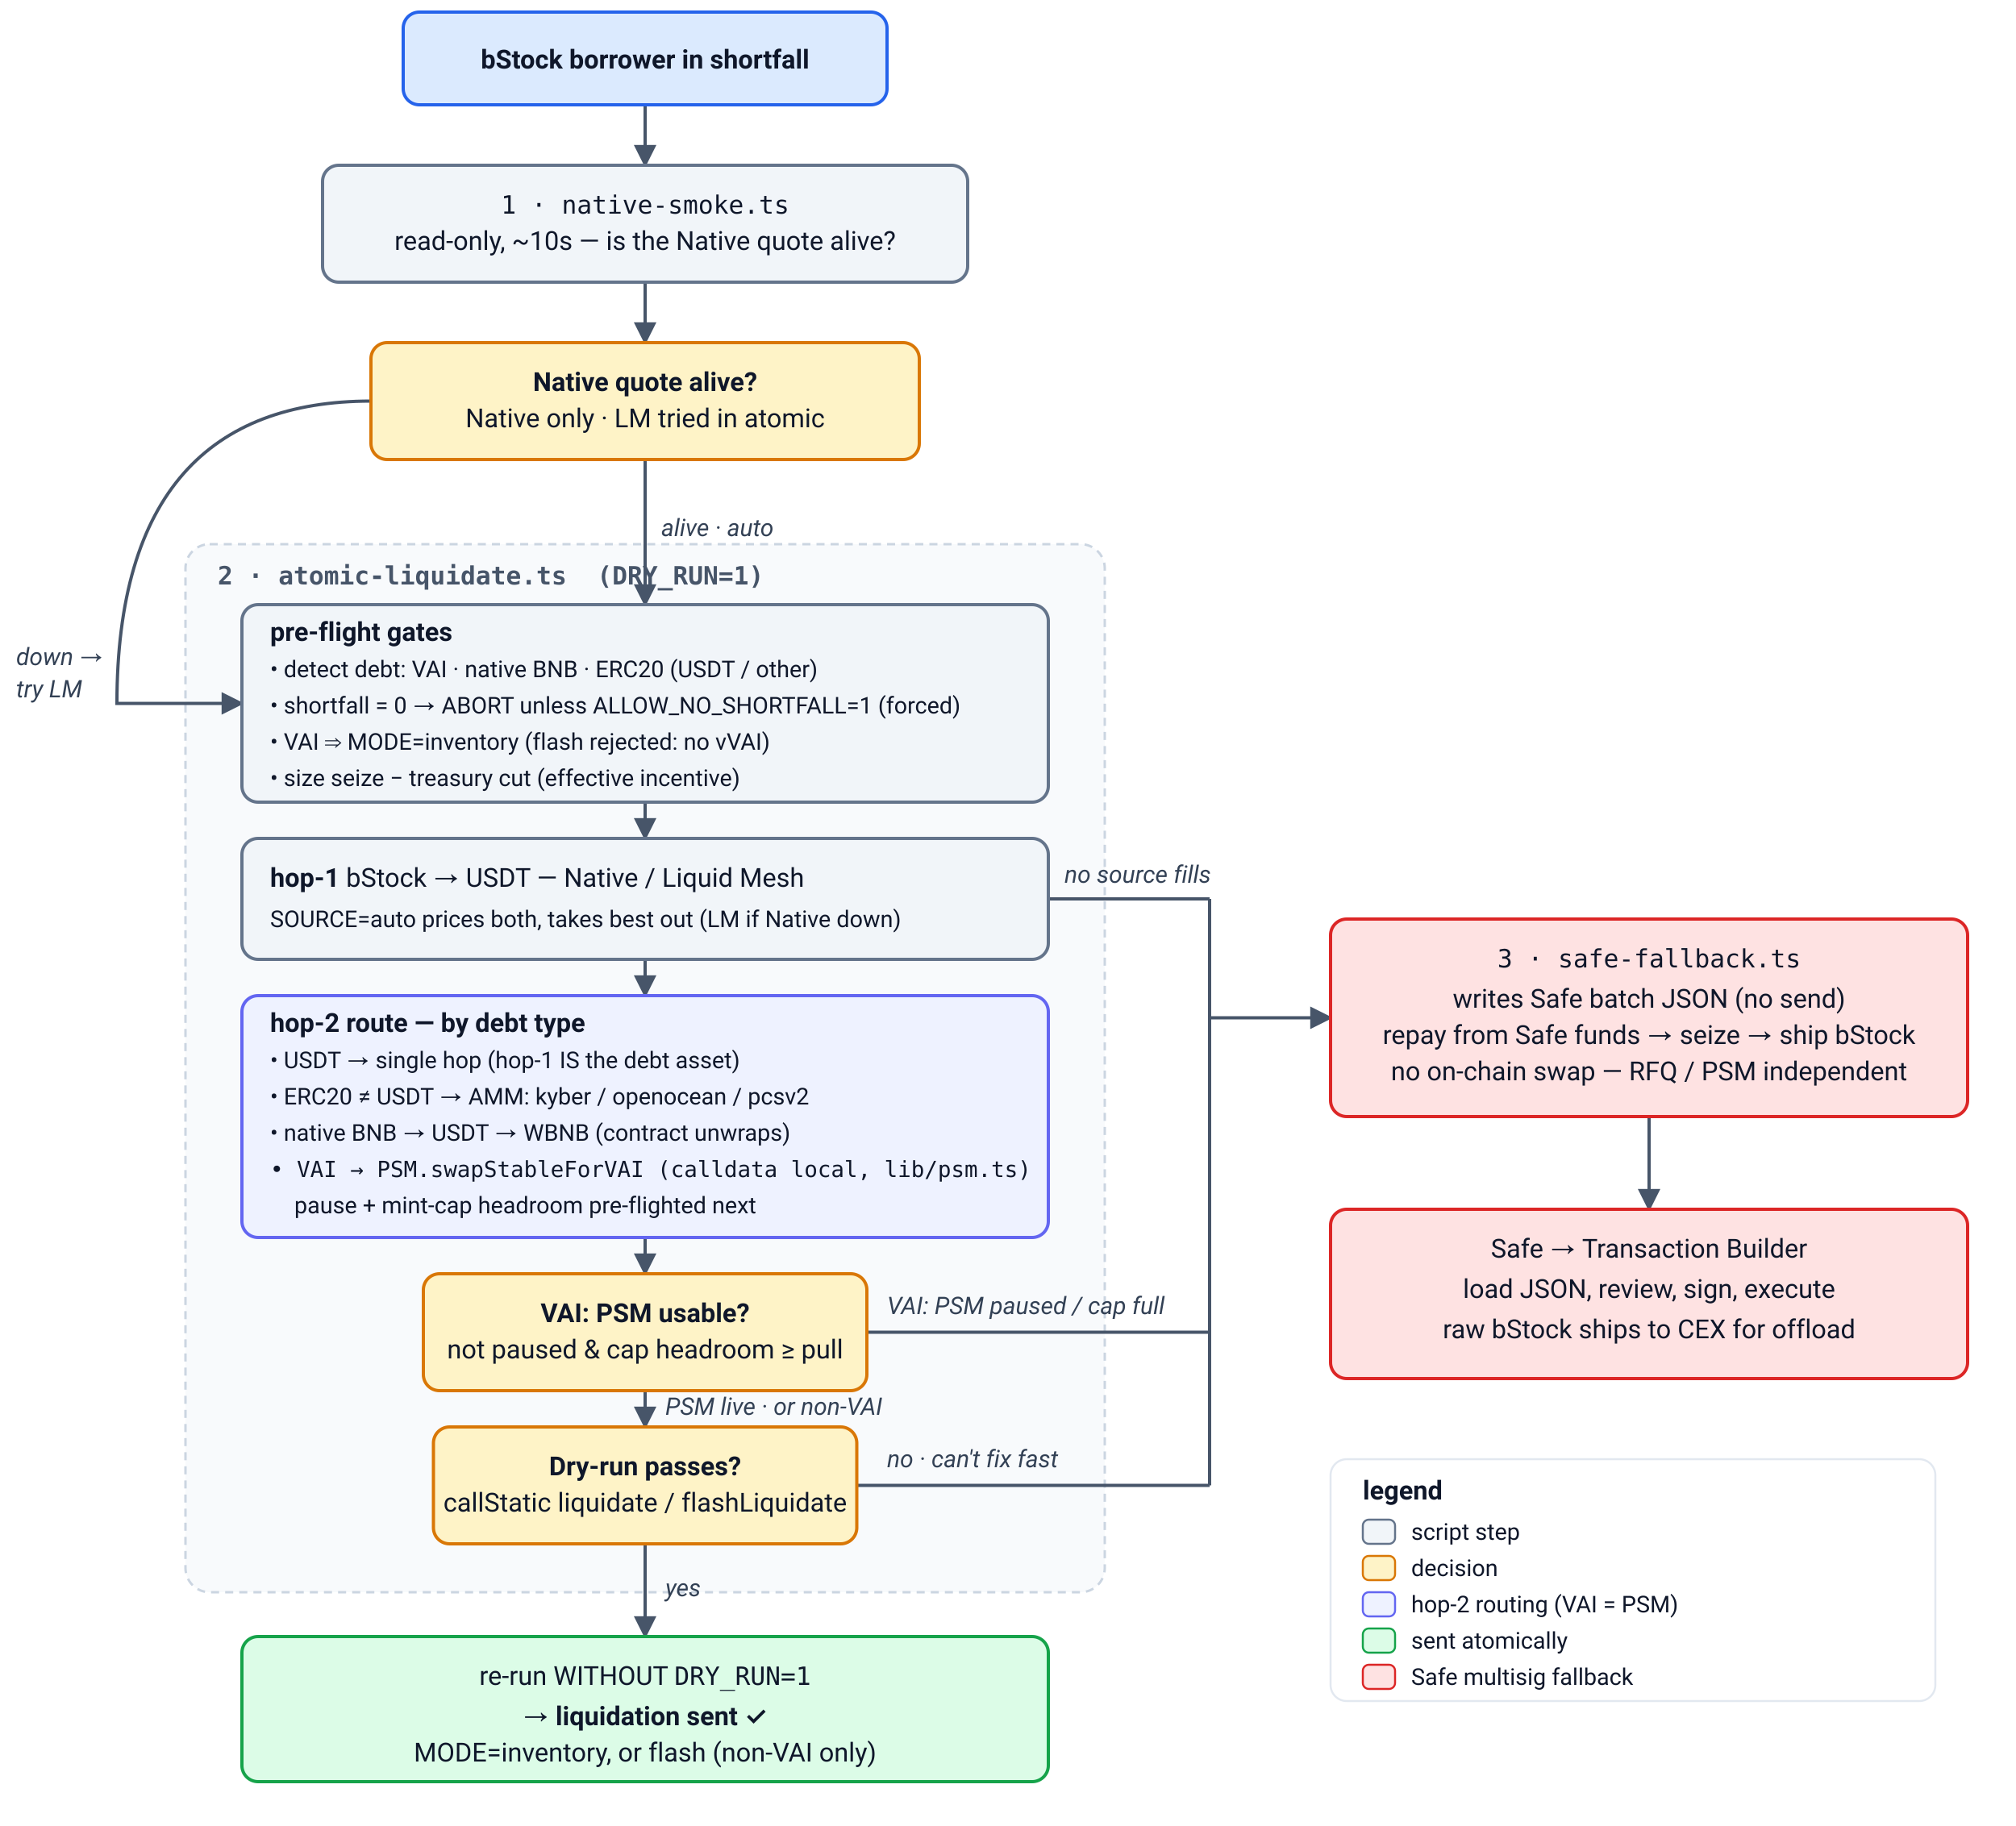
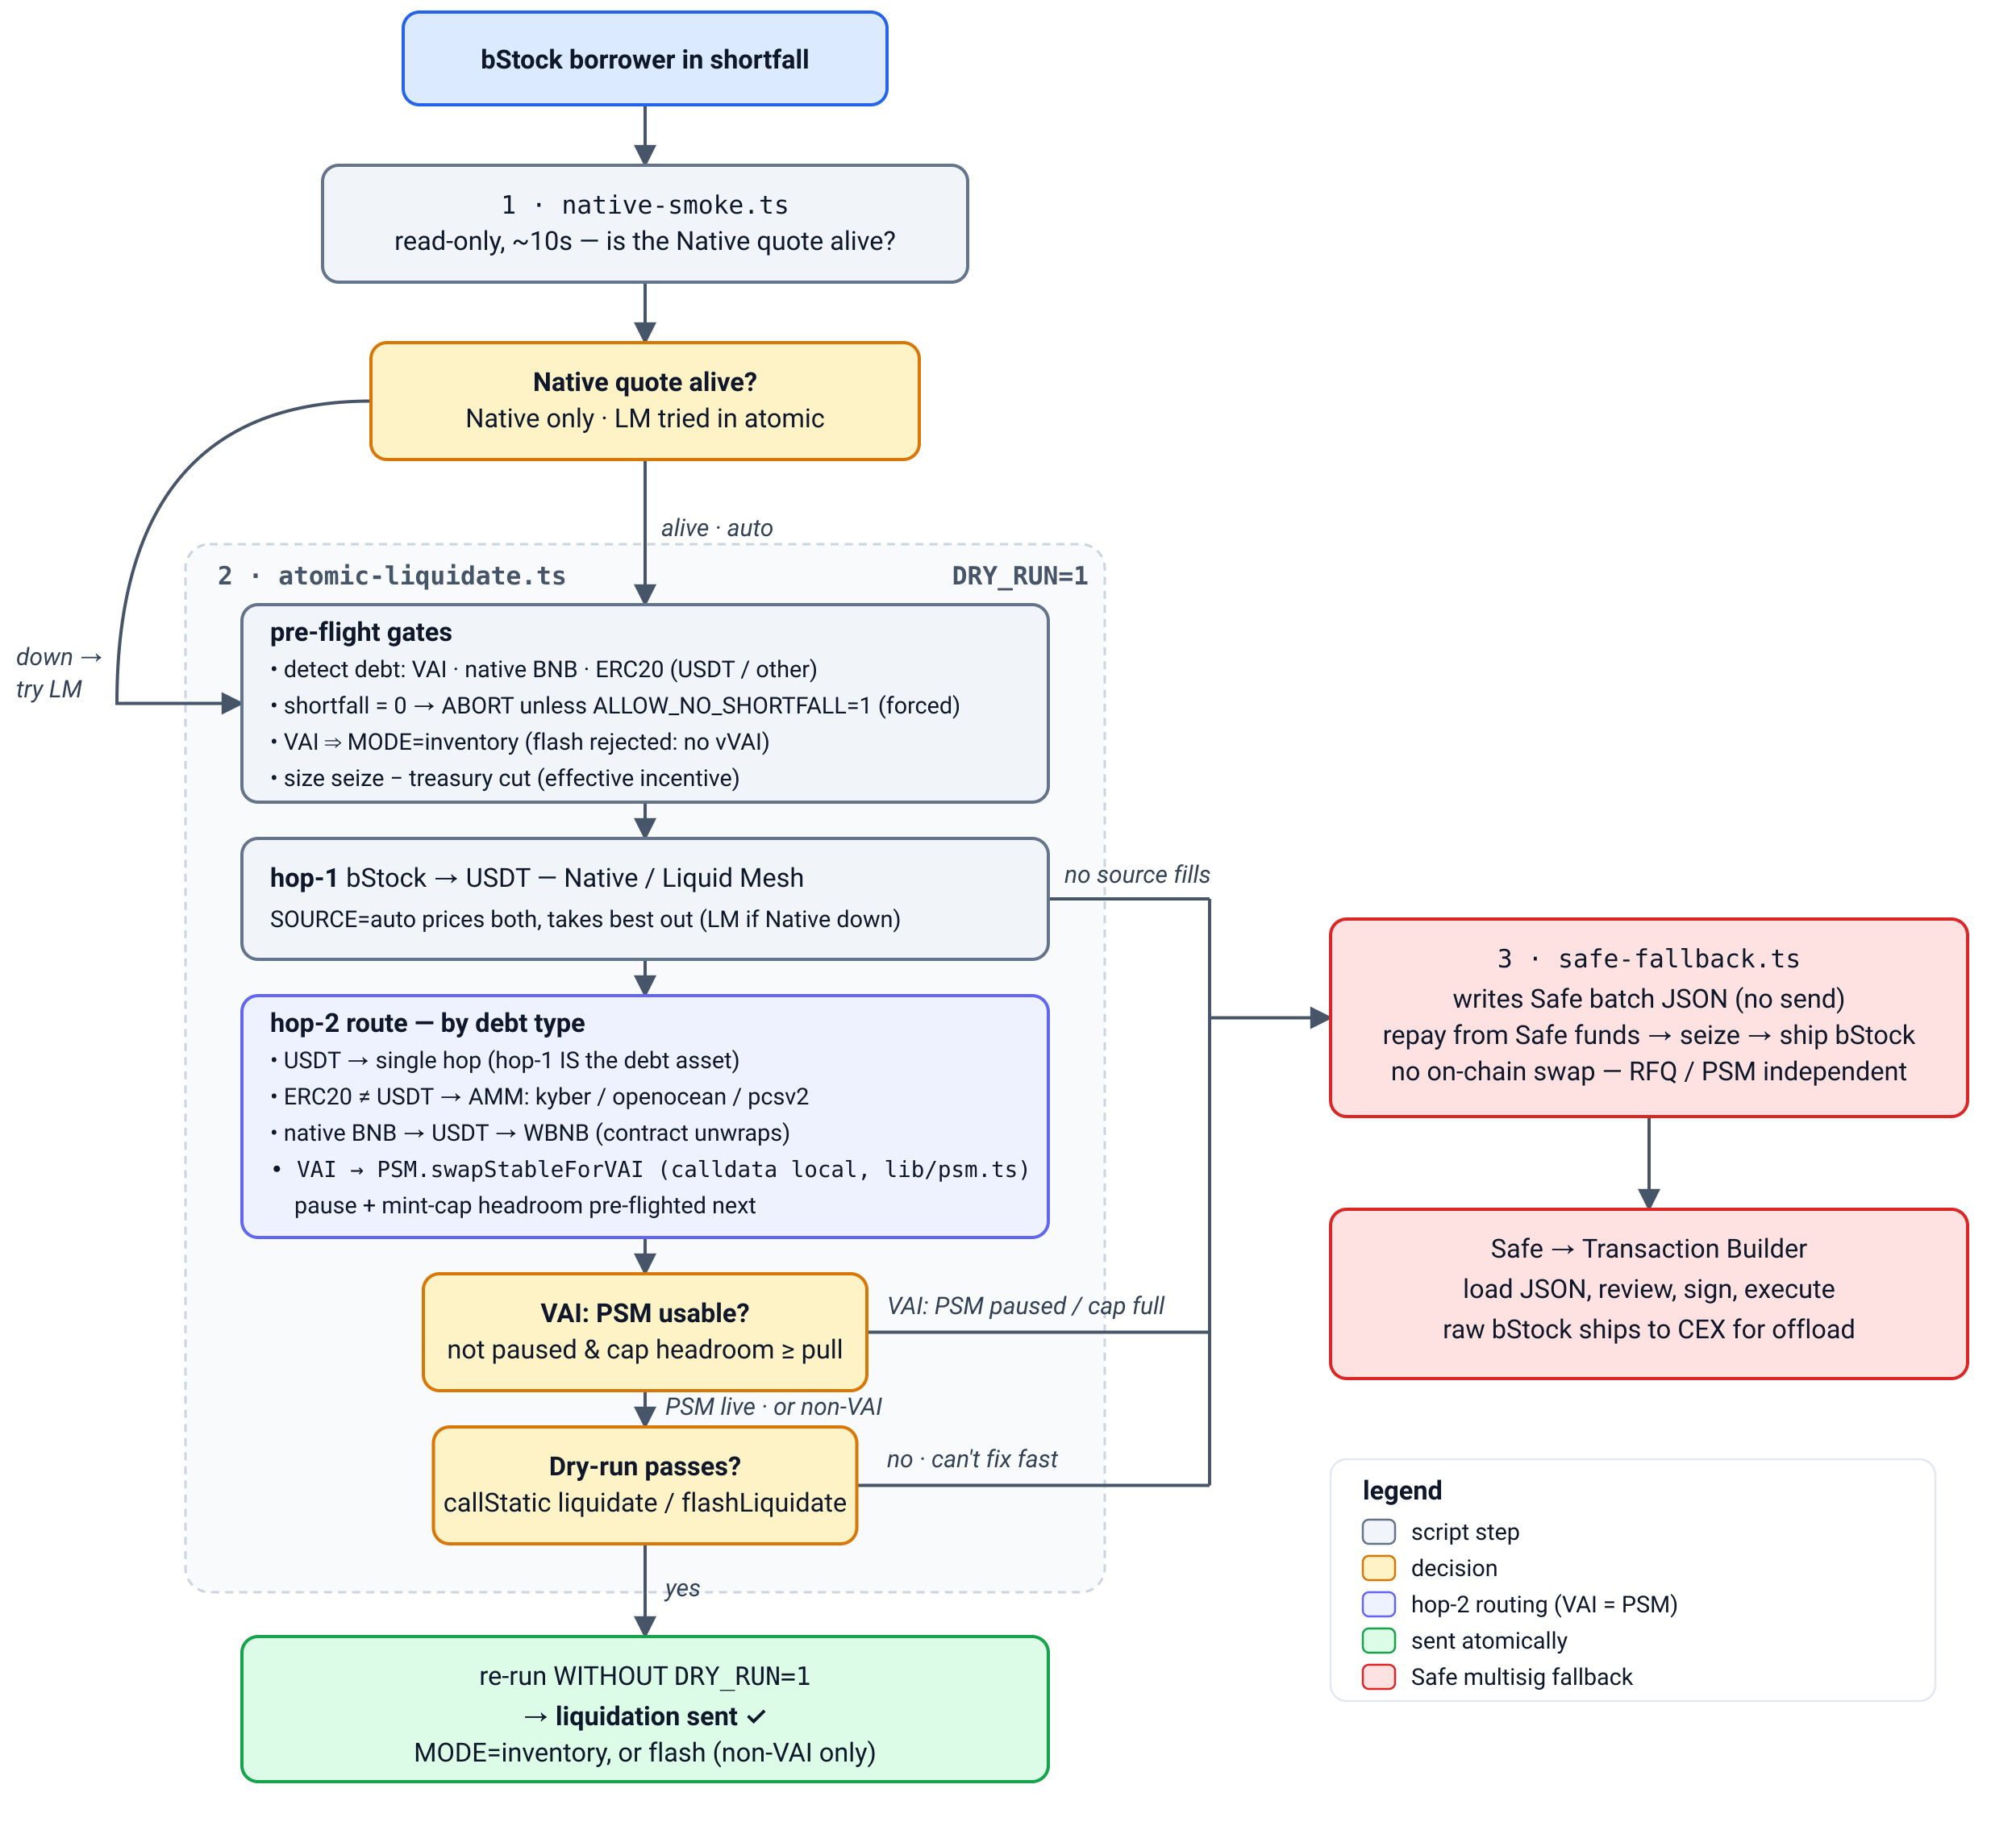
<svg xmlns="http://www.w3.org/2000/svg" width="1000" height="906" viewBox="0 0 1000 906" font-family="-apple-system, Segoe UI, Roboto, Helvetica, Arial, sans-serif">
  <defs>
    <marker id="arrow" viewBox="0 0 10 10" refX="9" refY="5" markerWidth="7" markerHeight="7" orient="auto-start-reverse">
      <path d="M0,0 L10,5 L0,10 z" fill="#475569" />
    </marker>
    <style>
      .box { stroke-width: 1.6; rx: 8; }
      .lbl { fill: #0f172a; font-size: 13px; }
      .lbl b { font-weight: 600; }
      .edge { stroke: #475569; stroke-width: 1.6; fill: none; }
      .elbl { fill: #334155; font-size: 12px; font-style: italic; }
      .mono { font-family: ui-monospace, SFMono-Regular, Menlo, Consolas, monospace; font-size: 12.5px; }
      .bul { fill: #0f172a; font-size: 11.5px; }
      .bmono { font-family: ui-monospace, SFMono-Regular, Menlo, Consolas, monospace; font-size: 11px; fill: #0f172a; }
      .grp { fill: #f8fafc; stroke: #cbd5e1; stroke-width: 1.2; stroke-dasharray: 4 3; }
    </style>
  </defs>
  <rect x="0" y="0" width="1000" height="906" fill="#ffffff" />
  <rect class="grp" x="92" y="270" width="456" height="520" rx="12" />
-   <text class="mono" x="108" y="290" fill="#475569" font-weight="600">2 · atomic-liquidate.ts  (DRY_RUN=1)</text>
+   <text class="mono" x="108" y="290" fill="#475569" font-weight="600">2 · atomic-liquidate.ts</text>
+   <text class="mono" x="540" y="290" fill="#475569" font-weight="600" text-anchor="end">DRY_RUN=1</text>
  <path class="edge" d="M320,52 L320,82" marker-end="url(#arrow)" />
  <path class="edge" d="M320,140 L320,170" marker-end="url(#arrow)" />
  <path class="edge" d="M320,228 L320,300" marker-end="url(#arrow)" />
  <text class="elbl" x="328" y="266">alive · auto</text>
  <path class="edge" d="M184,199 C104,199 58,245 58,349 L120,349" marker-end="url(#arrow)" />
  <text class="elbl" x="8" y="330">down →</text>
  <text class="elbl" x="8" y="346">try LM</text>
  <path class="edge" d="M600,446 L600,737" />
  <path class="edge" d="M600,505 L660,505" marker-end="url(#arrow)" />
  <path class="edge" d="M320,398 L320,416" marker-end="url(#arrow)" />
  <path class="edge" d="M520,446 L600,446" />
  <text class="elbl" x="528" y="438">no source fills</text>
  <path class="edge" d="M320,476 L320,494" marker-end="url(#arrow)" />
  <path class="edge" d="M320,614 L320,632" marker-end="url(#arrow)" />
  <path class="edge" d="M320,690 L320,708" marker-end="url(#arrow)" />
  <text class="elbl" x="330" y="702">PSM live · or non-VAI</text>
  <path class="edge" d="M430,661 L600,661" />
  <text class="elbl" x="440" y="652">VAI: PSM paused / cap full</text>
  <path class="edge" d="M320,766 L320,812" marker-end="url(#arrow)" />
  <text class="elbl" x="330" y="792">yes</text>
  <path class="edge" d="M425,737 L600,737" />
  <text class="elbl" x="440" y="728">no · can't fix fast</text>
  <path class="edge" d="M818,554 L818,600" marker-end="url(#arrow)" />
  <rect class="box" x="200" y="6" width="240" height="46" rx="8" fill="#dbeafe" stroke="#2563eb" />
  <text class="lbl" x="320" y="34" text-anchor="middle" font-weight="600">bStock borrower in shortfall</text>
  <rect class="box" x="160" y="82" width="320" height="58" rx="8" fill="#f1f5f9" stroke="#64748b" />
  <text class="lbl mono" x="320" y="106" text-anchor="middle">1 · native-smoke.ts</text>
  <text class="lbl" x="320" y="124" text-anchor="middle" font-size="12">read-only, ~10s — is the Native quote alive?</text>
  <rect class="box" x="184" y="170" width="272" height="58" rx="8" fill="#fef3c7" stroke="#d97706" />
  <text class="lbl" x="320" y="194" text-anchor="middle" font-weight="600">Native quote alive?</text>
  <text class="lbl" x="320" y="212" text-anchor="middle" font-size="11">Native only · LM tried in atomic</text>
  <rect class="box" x="120" y="300" width="400" height="98" rx="8" fill="#f1f5f9" stroke="#64748b" />
  <text class="lbl" x="134" y="318" font-weight="600" font-size="12">pre-flight gates</text>
  <text class="bul" x="134" y="336">• detect debt: VAI · native BNB · ERC20 (USDT / other)</text>
  <text class="bul" x="134" y="354">• shortfall = 0 → ABORT unless ALLOW_NO_SHORTFALL=1 (forced)</text>
  <text class="bul" x="134" y="372">• VAI ⇒ MODE=inventory (flash rejected: no vVAI)</text>
  <text class="bul" x="134" y="390">• size seize − treasury cut (effective incentive)</text>
  <rect class="box" x="120" y="416" width="400" height="60" rx="8" fill="#f1f5f9" stroke="#64748b" />
  <text class="lbl" x="134" y="440" font-size="12">
    <tspan font-weight="600">hop-1</tspan> bStock → USDT — Native / Liquid Mesh</text>
  <text class="bul" x="134" y="460">SOURCE=auto prices both, takes best out (LM if Native down)</text>
  <rect class="box" x="120" y="494" width="400" height="120" rx="8" fill="#eef2ff" stroke="#6366f1" />
  <text class="lbl" x="134" y="512" font-weight="600" font-size="12">hop-2 route — by debt type</text>
  <text class="bul" x="134" y="530">• USDT → single hop (hop-1 IS the debt asset)</text>
  <text class="bul" x="134" y="548">• ERC20 ≠ USDT → AMM: kyber / openocean / pcsv2</text>
  <text class="bul" x="134" y="566">• native BNB → USDT → WBNB (contract unwraps)</text>
  <text class="bmono" x="134" y="584">• VAI → PSM.swapStableForVAI  (calldata local, lib/psm.ts)</text>
  <text class="bul" x="146" y="602" fill="#4338ca">pause + mint-cap headroom pre-flighted next</text>
  <rect class="box" x="210" y="632" width="220" height="58" rx="8" fill="#fef3c7" stroke="#d97706" />
  <text class="lbl" x="320" y="656" text-anchor="middle" font-weight="600">VAI: PSM usable?</text>
  <text class="lbl" x="320" y="674" text-anchor="middle" font-size="11">not paused &amp; cap headroom ≥ pull</text>
  <rect class="box" x="215" y="708" width="210" height="58" rx="8" fill="#fef3c7" stroke="#d97706" />
  <text class="lbl" x="320" y="732" text-anchor="middle" font-weight="600">Dry-run passes?</text>
  <text class="lbl" x="320" y="750" text-anchor="middle" font-size="11">callStatic liquidate / flashLiquidate</text>
  <rect class="box" x="120" y="812" width="400" height="72" rx="8" fill="#dcfce7" stroke="#16a34a" />
  <text class="lbl" x="320" y="836" text-anchor="middle" font-size="12">re-run WITHOUT <tspan class="mono">DRY_RUN=1</tspan>
  </text>
  <text class="lbl" x="320" y="856" text-anchor="middle" font-weight="600">→ liquidation sent ✓</text>
  <text class="lbl" x="320" y="874" text-anchor="middle" font-size="11">MODE=inventory, or flash (non-VAI only)</text>
  <rect class="box" x="660" y="456" width="316" height="98" rx="8" fill="#fee2e2" stroke="#dc2626" />
  <text class="lbl mono" x="818" y="480" text-anchor="middle">3 · safe-fallback.ts</text>
  <text class="lbl" x="818" y="500" text-anchor="middle" font-size="11">writes Safe batch JSON (no send)</text>
  <text class="lbl" x="818" y="518" text-anchor="middle" font-size="11">repay from Safe funds → seize → ship bStock</text>
  <text class="lbl" x="818" y="536" text-anchor="middle" font-size="11">no on-chain swap — RFQ / PSM independent</text>
  <rect class="box" x="660" y="600" width="316" height="84" rx="8" fill="#fee2e2" stroke="#dc2626" />
  <text class="lbl" x="818" y="624" text-anchor="middle" font-size="12">Safe → Transaction Builder</text>
  <text class="lbl" x="818" y="644" text-anchor="middle" font-size="11">load JSON, review, sign, execute</text>
  <text class="lbl" x="818" y="664" text-anchor="middle" font-size="11">raw bStock ships to CEX for offload</text>
  <rect x="660" y="724" width="300" height="120" rx="8" fill="#ffffff" stroke="#e2e8f0" />
  <text class="lbl" x="676" y="744" font-weight="600" font-size="11">legend</text>
  <rect x="676" y="754" width="16" height="12" rx="3" fill="#f1f5f9" stroke="#64748b" />
  <text class="bul" x="700" y="764">script step</text>
  <rect x="676" y="772" width="16" height="12" rx="3" fill="#fef3c7" stroke="#d97706" />
  <text class="bul" x="700" y="782">decision</text>
  <rect x="676" y="790" width="16" height="12" rx="3" fill="#eef2ff" stroke="#6366f1" />
  <text class="bul" x="700" y="800">hop-2 routing (VAI = PSM)</text>
  <rect x="676" y="808" width="16" height="12" rx="3" fill="#dcfce7" stroke="#16a34a" />
  <text class="bul" x="700" y="818">sent atomically</text>
  <rect x="676" y="826" width="16" height="12" rx="3" fill="#fee2e2" stroke="#dc2626" />
  <text class="bul" x="700" y="836">Safe multisig fallback</text>
</svg>
